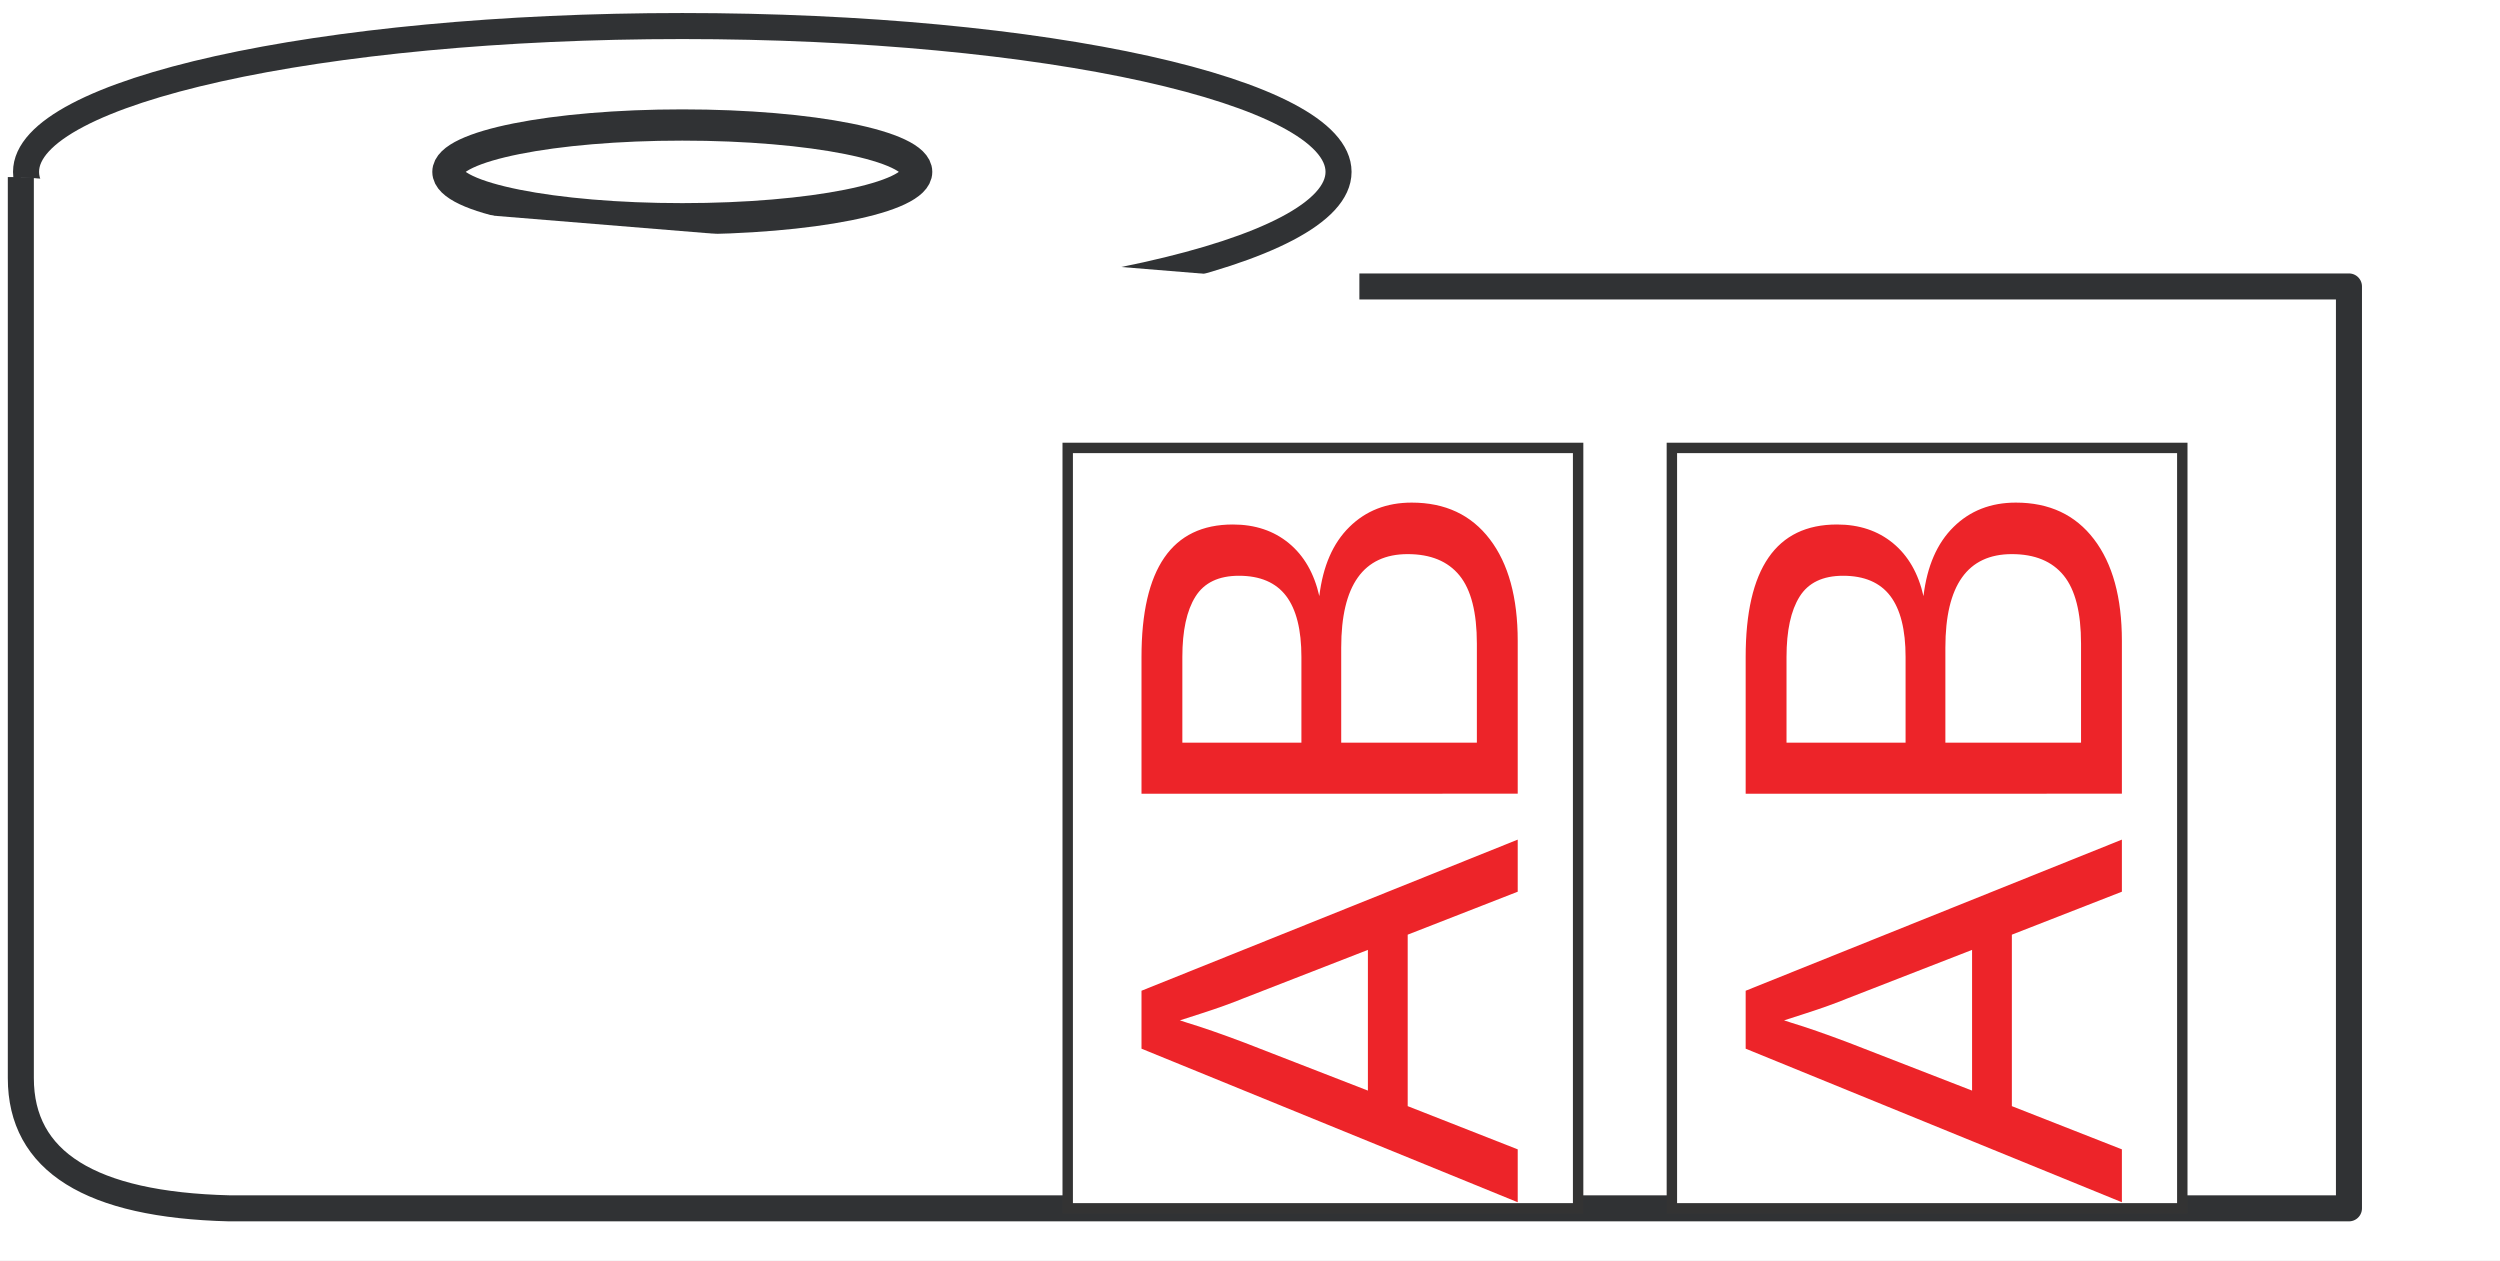
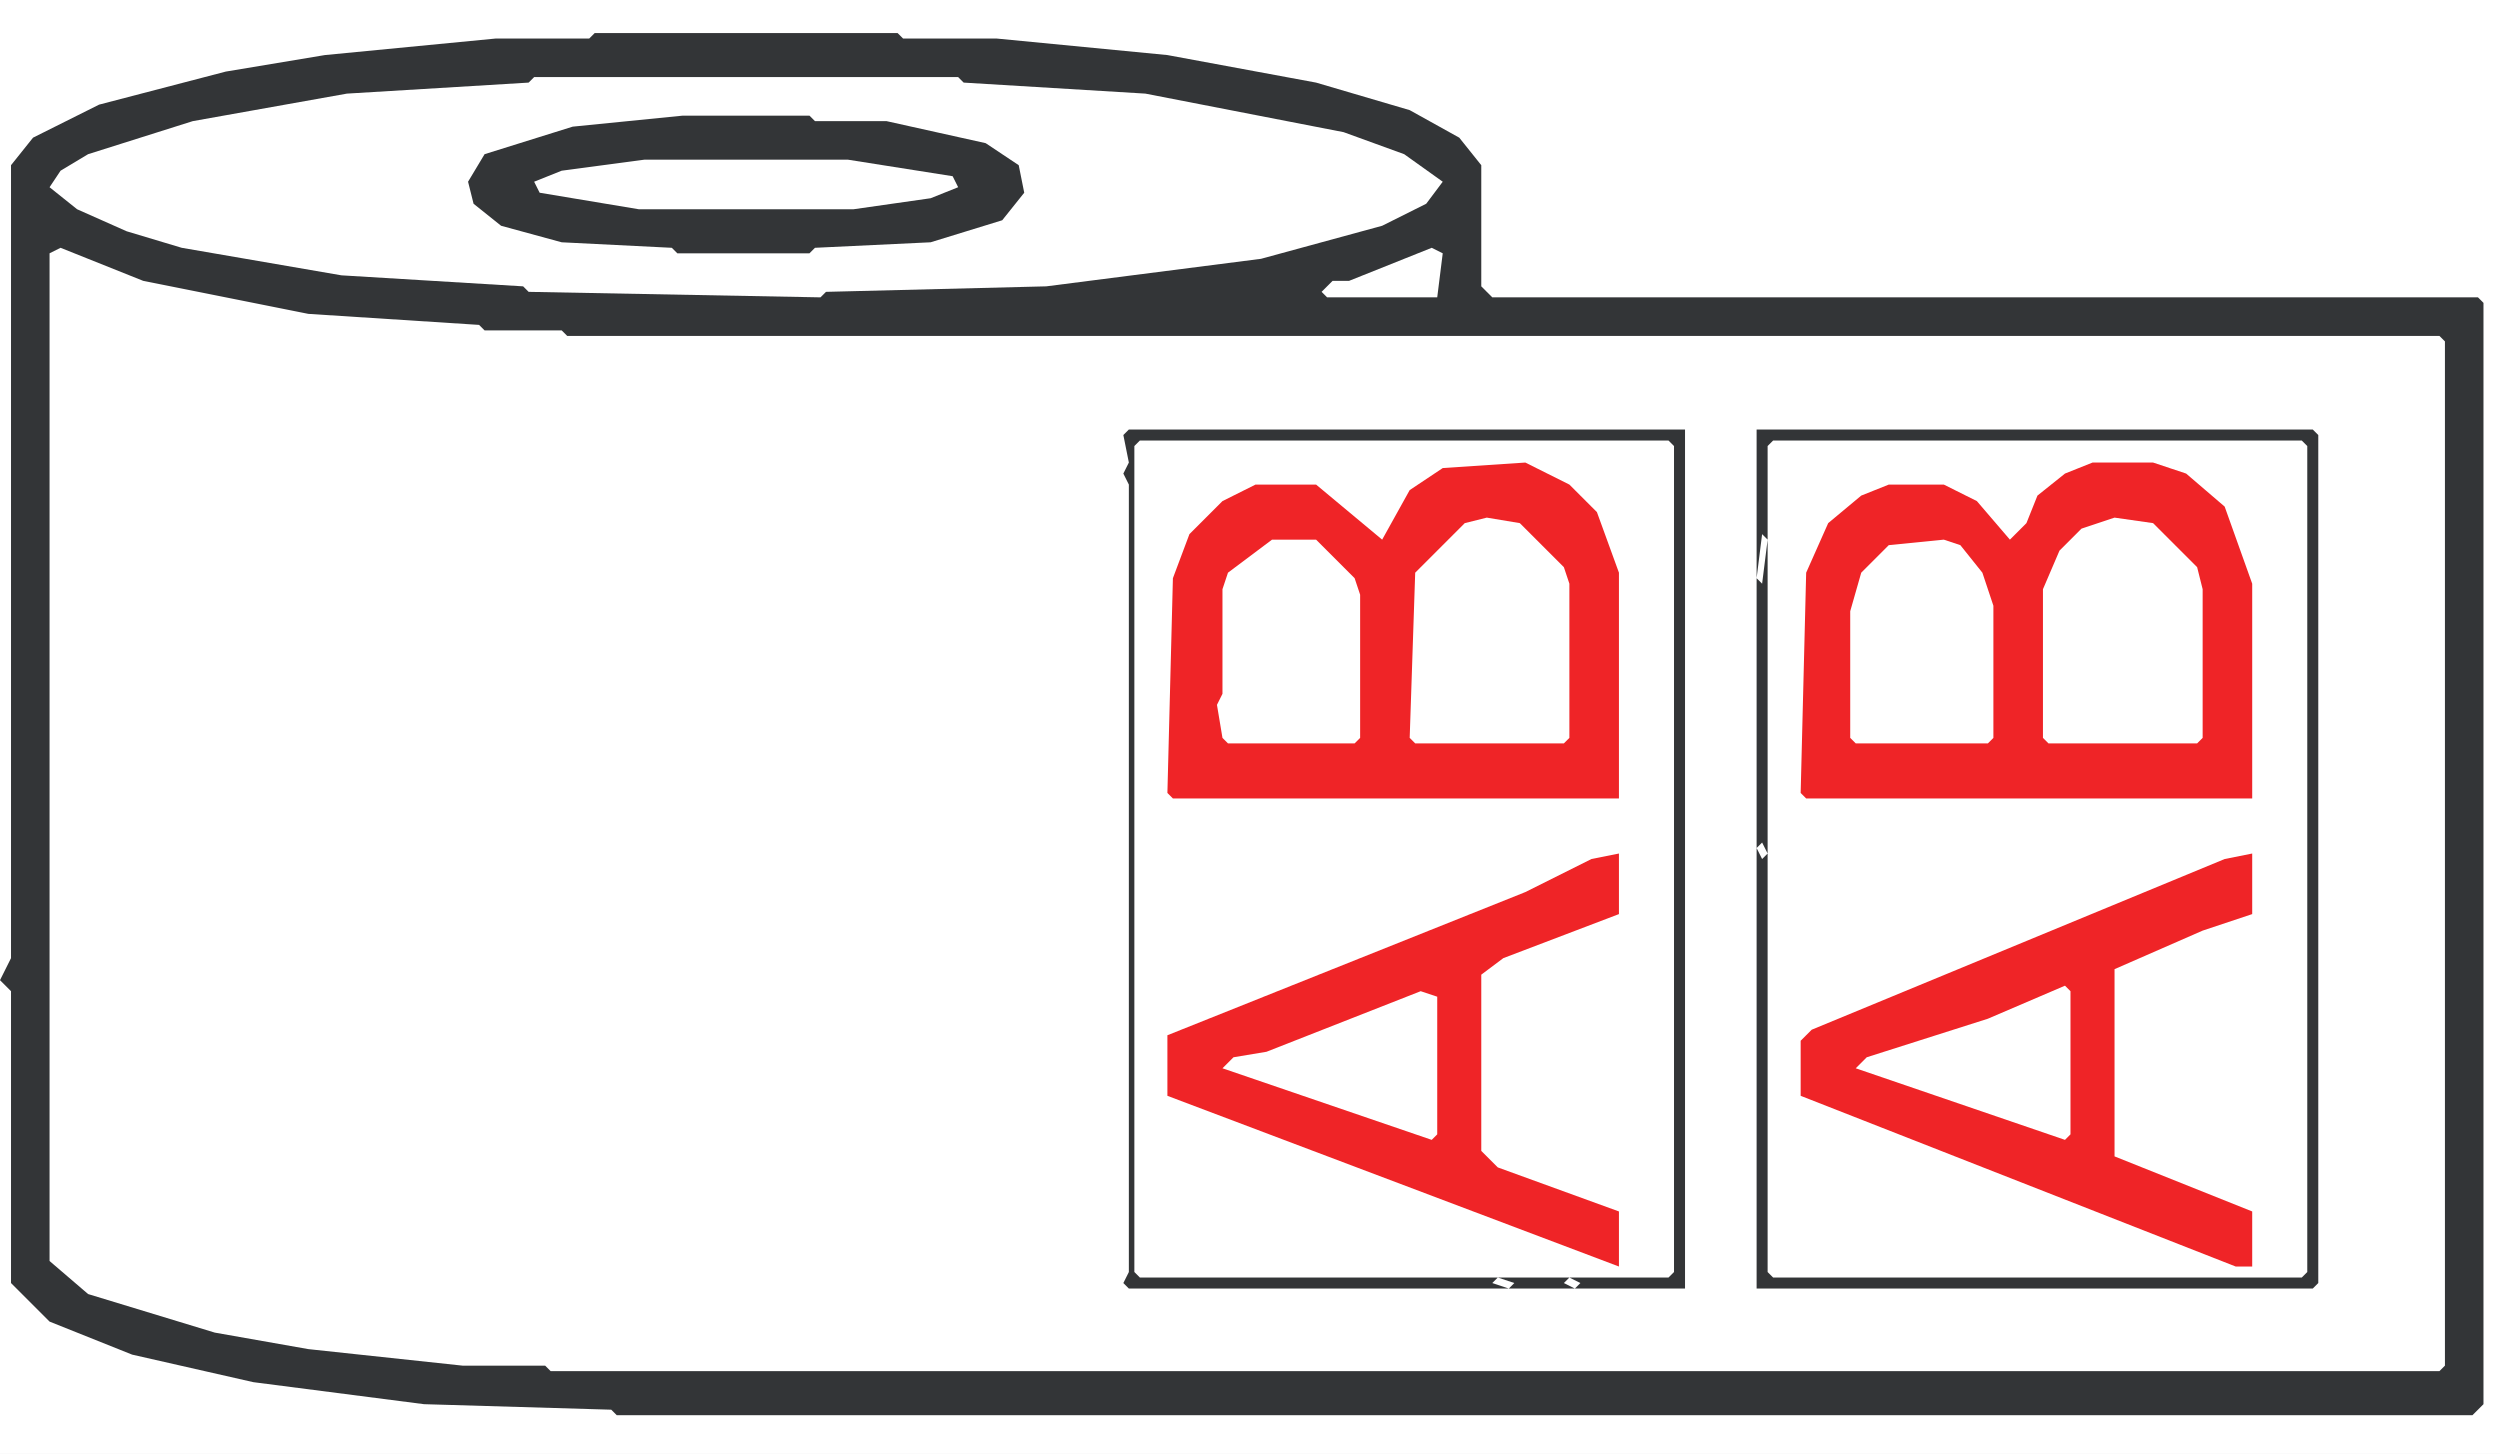
- <svg xmlns="http://www.w3.org/2000/svg" viewBox="0 0 480 242" role="img" aria-label="vertical labels, roll on left">
-   <rect width="480" height="242" fill="white" />
-   <ellipse cx="131" cy="33" rx="126" ry="28" fill="white" stroke="#303234" stroke-width="5" />
-   <ellipse cx="131" cy="33" rx="45" ry="9" fill="white" stroke="#303234" stroke-width="6" />
-   <path d="M4 34 L4 207 Q4 231 44 232 H451 V55 H261" fill="#fff" stroke="#303234" stroke-width="5" stroke-linejoin="round" />
-   <g stroke="#333" stroke-width="2" fill="#fff">
-     <rect x="205" y="86" width="98" height="146" />
-     <rect x="321" y="86" width="98" height="146" />
-   </g>
-   <g font-family="Arial, Helvetica, sans-serif" font-size="105" font-weight="400" fill="#ed2429" text-anchor="middle" dominant-baseline="central">
-     <text transform="translate(255 161) rotate(-90)" textLength="138" lengthAdjust="spacingAndGlyphs">AB</text>
-     <text transform="translate(371 161) rotate(-90)" textLength="138" lengthAdjust="spacingAndGlyphs">AB</text>
-   </g>
+ <svg xmlns="http://www.w3.org/2000/svg" viewBox="0 0 454 264" role="img">
+   <rect width="454" height="264" fill="white" />
+   <path fill="#333537" fill-rule="evenodd" d="M2,30 L2,174 L0,178 L2,180 L2,233 L9,240 L24,246 L46,251 L77,255 L111,256 L112,257 L449,257 L451,255 L451,55 L450,54 L271,54 L269,52 L269,30 L265,25 L256,20 L239,15 L212,10 L181,7 L164,7 L163,6 L108,6 L107,7 L90,7 L59,10 L41,13 L18,19 L6,25Z M262,46 L261,54 L241,54 L240,53 L242,51 L245,51 L260,45Z M9,46 L11,45 L26,51 L56,57 L87,59 L88,60 L102,60 L103,61 L443,61 L444,62 L444,248 L443,249 L100,249 L99,248 L84,248 L56,245 L39,242 L16,235 L9,229Z M319,78 L319,234 L420,234 L421,233 L421,79 L420,78Z M319,154 L320,153 L321,155 L320,156Z M320,97 L321,98 L320,106 L319,105Z M322,80 L418,80 L419,81 L419,231 L418,232 L322,232 L321,231 L321,81Z M205,78 L204,79 L205,84 L204,86 L205,88 L205,231 L204,233 L205,234 L306,234 L306,78Z M284,233 L285,232 L287,233 L286,234Z M271,233 L272,232 L275,233 L274,234Z M207,80 L303,80 L304,81 L304,231 L303,232 L207,232 L206,231 L206,81Z M9,34 L11,31 L16,28 L35,22 L63,17 L96,15 L97,14 L174,14 L175,15 L208,17 L244,24 L255,28 L262,33 L259,37 L251,41 L229,47 L190,52 L150,53 L149,54 L96,53 L95,52 L62,50 L33,45 L23,42 L14,38Z M85,33 L86,37 L91,41 L102,44 L122,45 L123,46 L147,46 L148,45 L169,44 L182,40 L186,35 L185,30 L179,26 L161,22 L148,22 L147,21 L124,21 L104,23 L88,28Z M97,33 L102,31 L117,29 L154,29 L173,32 L174,34 L169,36 L155,38 L116,38 L98,35Z" />
+   <path fill="#ef2427" fill-rule="evenodd" d="M409,155 L404,156 L329,187 L327,189 L327,199 L406,230 L409,230 L409,220 L384,210 L384,176 L400,169 L409,166Z M376,180 L376,206 L375,207 L337,194 L339,192 L361,185 L375,179Z M294,155 L289,156 L277,162 L212,188 L212,199 L294,230 L294,220 L272,212 L269,209 L269,177 L273,174 L294,166Z M261,181 L261,206 L260,207 L222,194 L224,192 L230,191 L258,180Z M404,92 L397,86 L391,84 L380,84 L375,86 L370,90 L368,95 L365,98 L359,91 L353,88 L343,88 L338,90 L332,95 L328,104 L327,144 L328,145 L409,145 L409,106Z M343,99 L353,98 L356,99 L360,104 L362,110 L362,134 L361,135 L337,135 L336,134 L336,111 L338,104Z M378,96 L384,94 L391,95 L399,103 L400,107 L400,134 L399,135 L372,135 L371,134 L371,107 L374,100Z M290,93 L285,88 L277,84 L262,85 L256,89 L251,98 L239,88 L228,88 L222,91 L216,97 L213,105 L212,144 L213,145 L294,145 L294,104Z M231,98 L239,98 L246,105 L247,108 L247,134 L246,135 L223,135 L222,134 L221,128 L222,126 L222,107 L223,104Z M266,95 L270,94 L276,95 L284,103 L285,106 L285,134 L284,135 L257,135 L256,134 L257,104Z" />
</svg>
